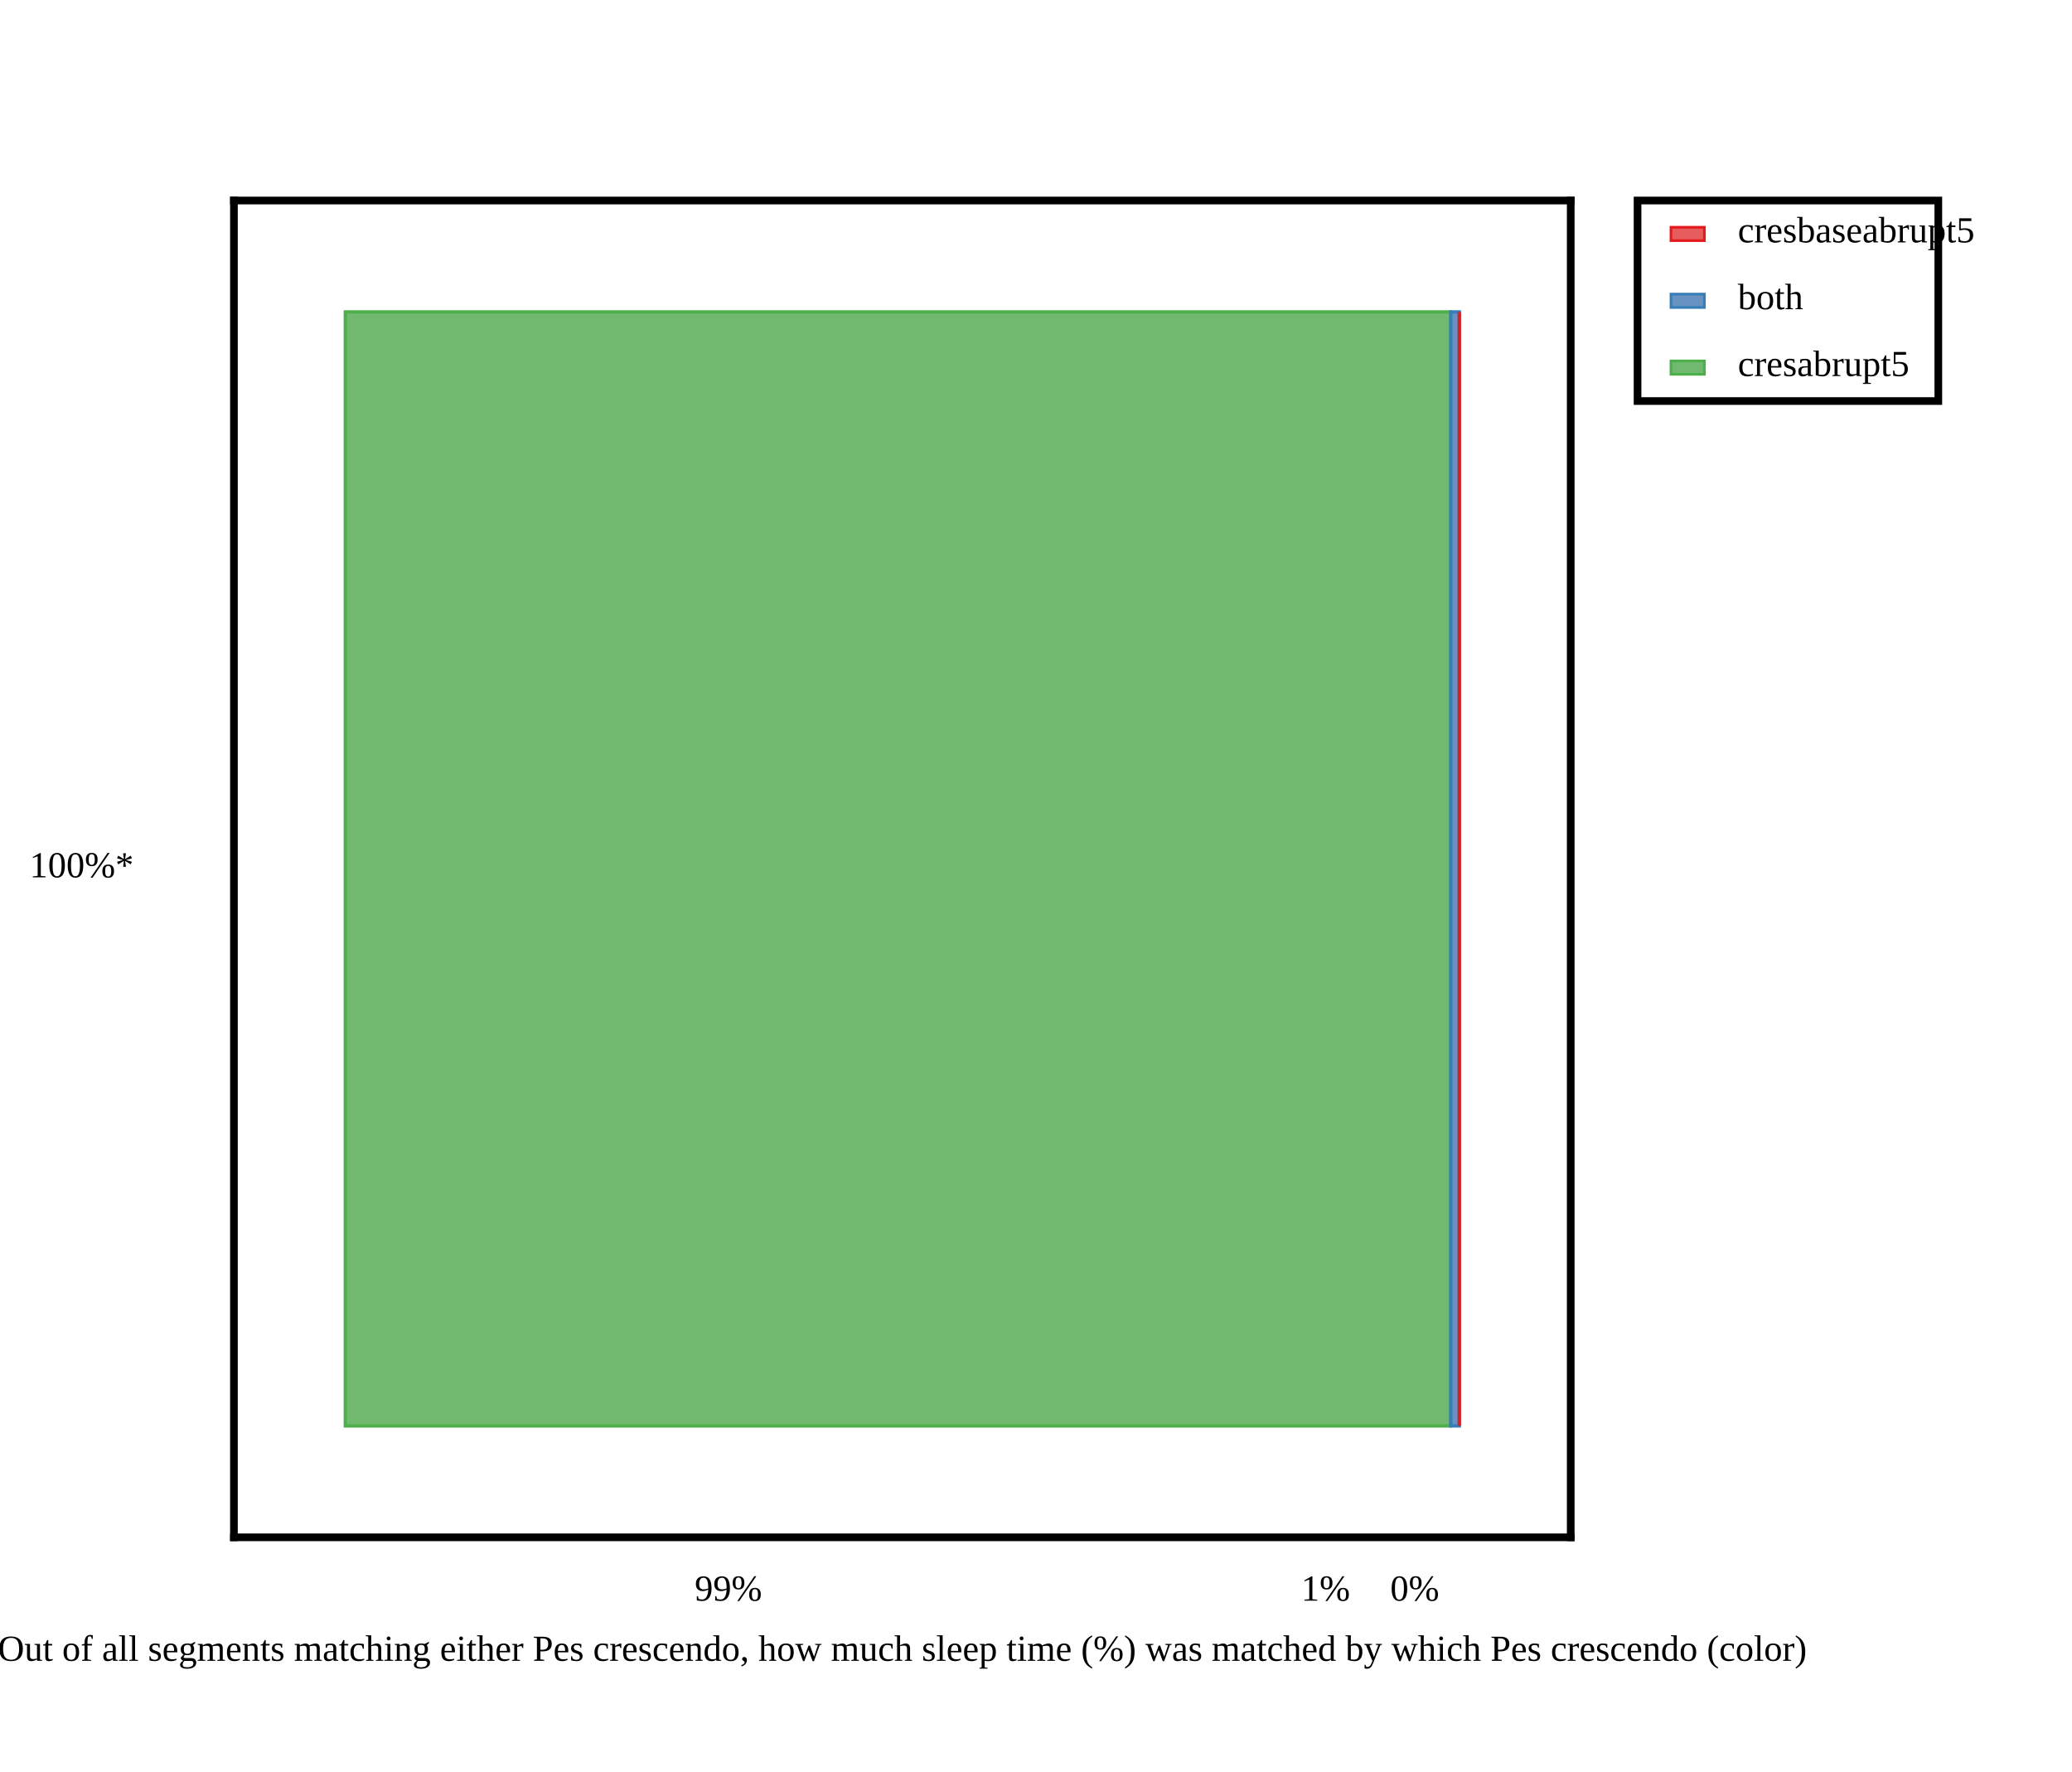
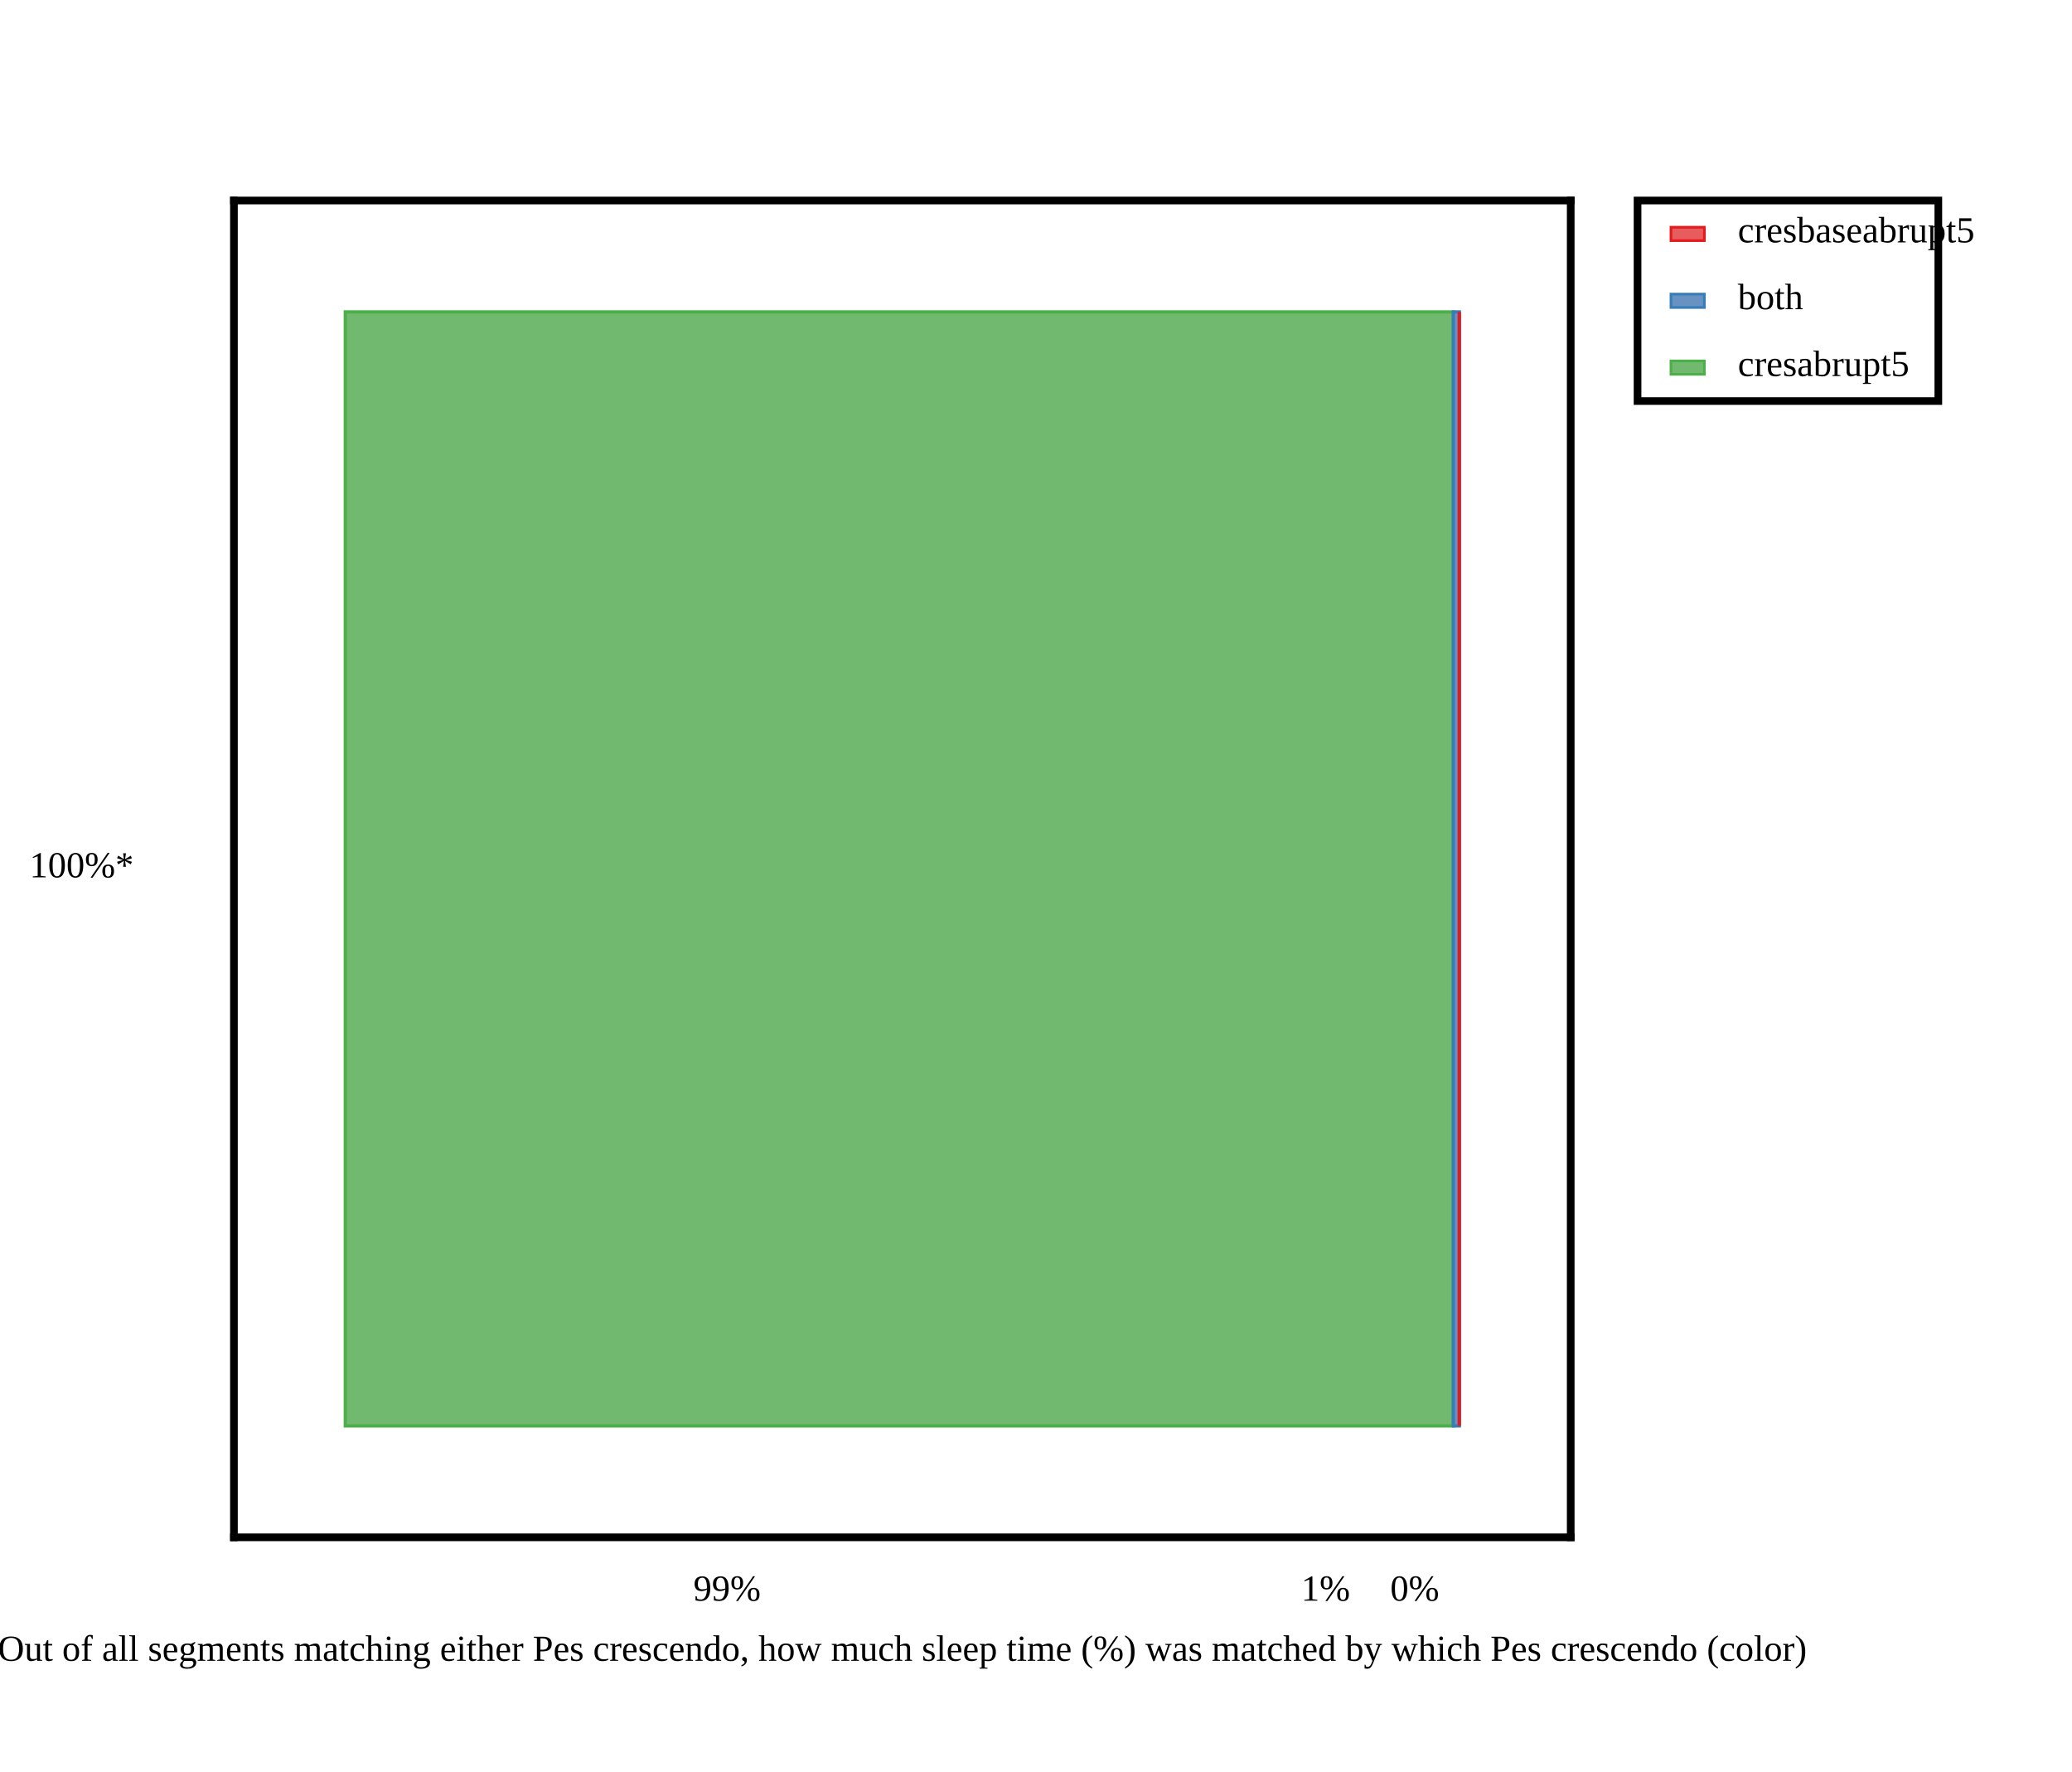
<svg xmlns="http://www.w3.org/2000/svg" height="530" stroke-opacity="1" viewBox="0.0 0.0 620 530.0" font-size="1" width="620" stroke="rgb(0,0,0)" version="1.1">
  <defs />
  <g stroke-linejoin="miter" stroke-opacity="1.0" fill-opacity="0.0" stroke="rgb(0,0,0)" stroke-width="2.293" fill="rgb(0,0,0)" stroke-linecap="square" stroke-miterlimit="10.0">
    <path d="M 70,460 v -400 M 470,460 v -400 " />
  </g>
  <g stroke-linejoin="miter" stroke-opacity="1.0" fill-opacity="1.0" font-size="11.0px" stroke="rgb(0,0,0)" stroke-width="2.293" fill="rgb(0,0,0)" stroke-linecap="butt" stroke-miterlimit="10.0">
    <text dominant-baseline="middle" transform="matrix(1,0,0,1,40,260)" stroke="none" text-anchor="end">100%*</text>
  </g>
  <g stroke-linejoin="miter" stroke-opacity="1.0" fill-opacity="0.0" stroke="rgb(0,0,0)" stroke-width="2.293" fill="rgb(0,0,0)" stroke-linecap="square" stroke-miterlimit="10.0">
    <path d="M 70,460 h 400 M 70,60 h 400 " />
  </g>
  <g stroke-linejoin="miter" stroke-opacity="1.0" fill-opacity="1.0" font-size="11.0px" stroke="rgb(0,0,0)" stroke-width="2.293" fill="rgb(0,0,0)" stroke-linecap="butt" stroke-miterlimit="10.0">
    <text dominant-baseline="text-before-edge" transform="matrix(1,0,0,1,270,490)" stroke="none" text-anchor="middle">Out of all segments matching either Pes crescendo, how much sleep time (%) was matched by which Pes crescendo (color)</text>
  </g>
  <g stroke-linejoin="miter" stroke-opacity="1.0" fill-opacity="1.0" font-size="11.0px" stroke="rgb(0,0,0)" stroke-width="2.293" fill="rgb(0,0,0)" stroke-linecap="butt" stroke-miterlimit="10.0">
    <text dominant-baseline="text-before-edge" transform="matrix(1,0,0,1,423.3333,472)" stroke="none" text-anchor="middle">0%</text>
  </g>
  <g stroke-linejoin="miter" stroke-opacity="1.0" fill-opacity="1.0" font-size="11.0px" stroke="rgb(0,0,0)" stroke-width="2.293" fill="rgb(0,0,0)" stroke-linecap="butt" stroke-miterlimit="10.0">
    <text dominant-baseline="text-before-edge" transform="matrix(1,0,0,1,396.6667,472)" stroke="none" text-anchor="middle">1%</text>
  </g>
  <g stroke-linejoin="miter" stroke-opacity="1.0" fill-opacity="1.0" font-size="11.0px" stroke="rgb(0,0,0)" stroke-width="2.293" fill="rgb(0,0,0)" stroke-linecap="butt" stroke-miterlimit="10.0">
-     <text dominant-baseline="text-before-edge" transform="matrix(1,0,0,1,217.9474,472)" stroke="none" text-anchor="middle">99%</text>
+     <text dominant-baseline="text-before-edge" transform="matrix(1,0,0,1,217.5623,472)" stroke="none" text-anchor="middle">99%</text>
  </g>
  <g stroke-linejoin="miter" stroke-opacity="1.0" fill-opacity="1.0" stroke="rgb(77,175,74)" stroke-width="1.0" fill="rgb(114,185,112)" stroke-linecap="butt" stroke-miterlimit="10.0">
    <defs>
      <clipPath id="cresabruptcresbaseabruptmyClip1">
        <path d="M 470,460 l -0,-400 h -400 l -0,400 Z" />
      </clipPath>
    </defs>
    <g clip-path="url(#cresabruptcresbaseabruptmyClip1)">
-       <path d="M 103.333,426.667 v -333.333 h 330.772 v 333.333 Z" />
+       <path d="M 103.333,426.667 v -333.333 h 331.542 v 333.333 Z" />
    </g>
  </g>
  <g stroke-linejoin="miter" stroke-opacity="1.0" fill-opacity="1.0" stroke="rgb(55,126,184)" stroke-width="1.0" fill="rgb(103,146,193)" stroke-linecap="butt" stroke-miterlimit="10.0">
    <defs>
      <clipPath id="cresabruptcresbaseabruptmyClip2">
        <path d="M 470,460 l -0,-400 h -400 l -0,400 Z" />
      </clipPath>
    </defs>
    <g clip-path="url(#cresabruptcresbaseabruptmyClip2)">
-       <path d="M 434.105,426.667 v -333.333 h 2.562 v 333.333 Z" />
+       <path d="M 434.875,426.667 v -333.333 h 1.791 v 333.333 Z" />
    </g>
  </g>
  <g stroke-linejoin="miter" stroke-opacity="1.0" fill-opacity="1.0" stroke="rgb(228,26,28)" stroke-width="1.0" fill="rgb(231,93,93)" stroke-linecap="butt" stroke-miterlimit="10.0">
    <defs>
      <clipPath id="cresabruptcresbaseabruptmyClip3">
        <path d="M 470,460 l -0,-400 h -400 l -0,400 Z" />
      </clipPath>
    </defs>
    <g clip-path="url(#cresabruptcresbaseabruptmyClip3)">
      <path d="M 436.667,426.667 v -333.333 h 0 v 333.333 Z" />
    </g>
  </g>
  <g stroke-linejoin="miter" stroke-opacity="1.0" fill-opacity="1.0" font-size="11.0px" stroke="rgb(0,0,0)" stroke-width="2.293" fill="rgb(0,0,0)" stroke-linecap="butt" stroke-miterlimit="10.0">
    <text dominant-baseline="text-after-edge" transform="matrix(1,0,0,1,270,40)" stroke="none" text-anchor="middle" />
  </g>
  <g stroke-linejoin="miter" stroke-opacity="1.0" fill-opacity="0.0" stroke="rgb(0,0,0)" stroke-width="2.293" fill="rgb(0,0,0)" stroke-linecap="butt" stroke-miterlimit="10.0">
    <path d="M 580,120 l -0,-60 h -90 l -0,60 Z" />
  </g>
  <g stroke-linejoin="miter" stroke-opacity="1.0" fill-opacity="1.0" font-size="11.0px" stroke="rgb(0,0,0)" stroke-width="2.293" fill="rgb(0,0,0)" stroke-linecap="butt" stroke-miterlimit="10.0">
    <text dominant-baseline="middle" transform="matrix(1,0,0,1,520,110)" stroke="none" text-anchor="start">cresabrupt5</text>
  </g>
  <g stroke-linejoin="miter" stroke-opacity="1.0" fill-opacity="1.0" stroke="rgb(77,175,74)" stroke-width="0.8" fill="rgb(114,185,112)" stroke-linecap="butt" stroke-miterlimit="10.0">
    <path d="M 500,108 l 10,0 v 4 l -10,0 Z" />
  </g>
  <g stroke-linejoin="miter" stroke-opacity="1.0" fill-opacity="1.0" font-size="11.0px" stroke="rgb(0,0,0)" stroke-width="2.293" fill="rgb(0,0,0)" stroke-linecap="butt" stroke-miterlimit="10.0">
    <text dominant-baseline="middle" transform="matrix(1,0,0,1,520,90)" stroke="none" text-anchor="start">both</text>
  </g>
  <g stroke-linejoin="miter" stroke-opacity="1.0" fill-opacity="1.0" stroke="rgb(55,126,184)" stroke-width="0.8" fill="rgb(103,146,193)" stroke-linecap="butt" stroke-miterlimit="10.0">
    <path d="M 500,88 l 10,0 v 4 l -10,0 Z" />
  </g>
  <g stroke-linejoin="miter" stroke-opacity="1.0" fill-opacity="1.0" font-size="11.0px" stroke="rgb(0,0,0)" stroke-width="2.293" fill="rgb(0,0,0)" stroke-linecap="butt" stroke-miterlimit="10.0">
    <text dominant-baseline="middle" transform="matrix(1,0,0,1,520,70)" stroke="none" text-anchor="start">cresbaseabrupt5</text>
  </g>
  <g stroke-linejoin="miter" stroke-opacity="1.0" fill-opacity="1.0" stroke="rgb(228,26,28)" stroke-width="0.8" fill="rgb(231,93,93)" stroke-linecap="butt" stroke-miterlimit="10.0">
    <path d="M 500,68 l 10,0 v 4 l -10,0 Z" />
  </g>
</svg>
